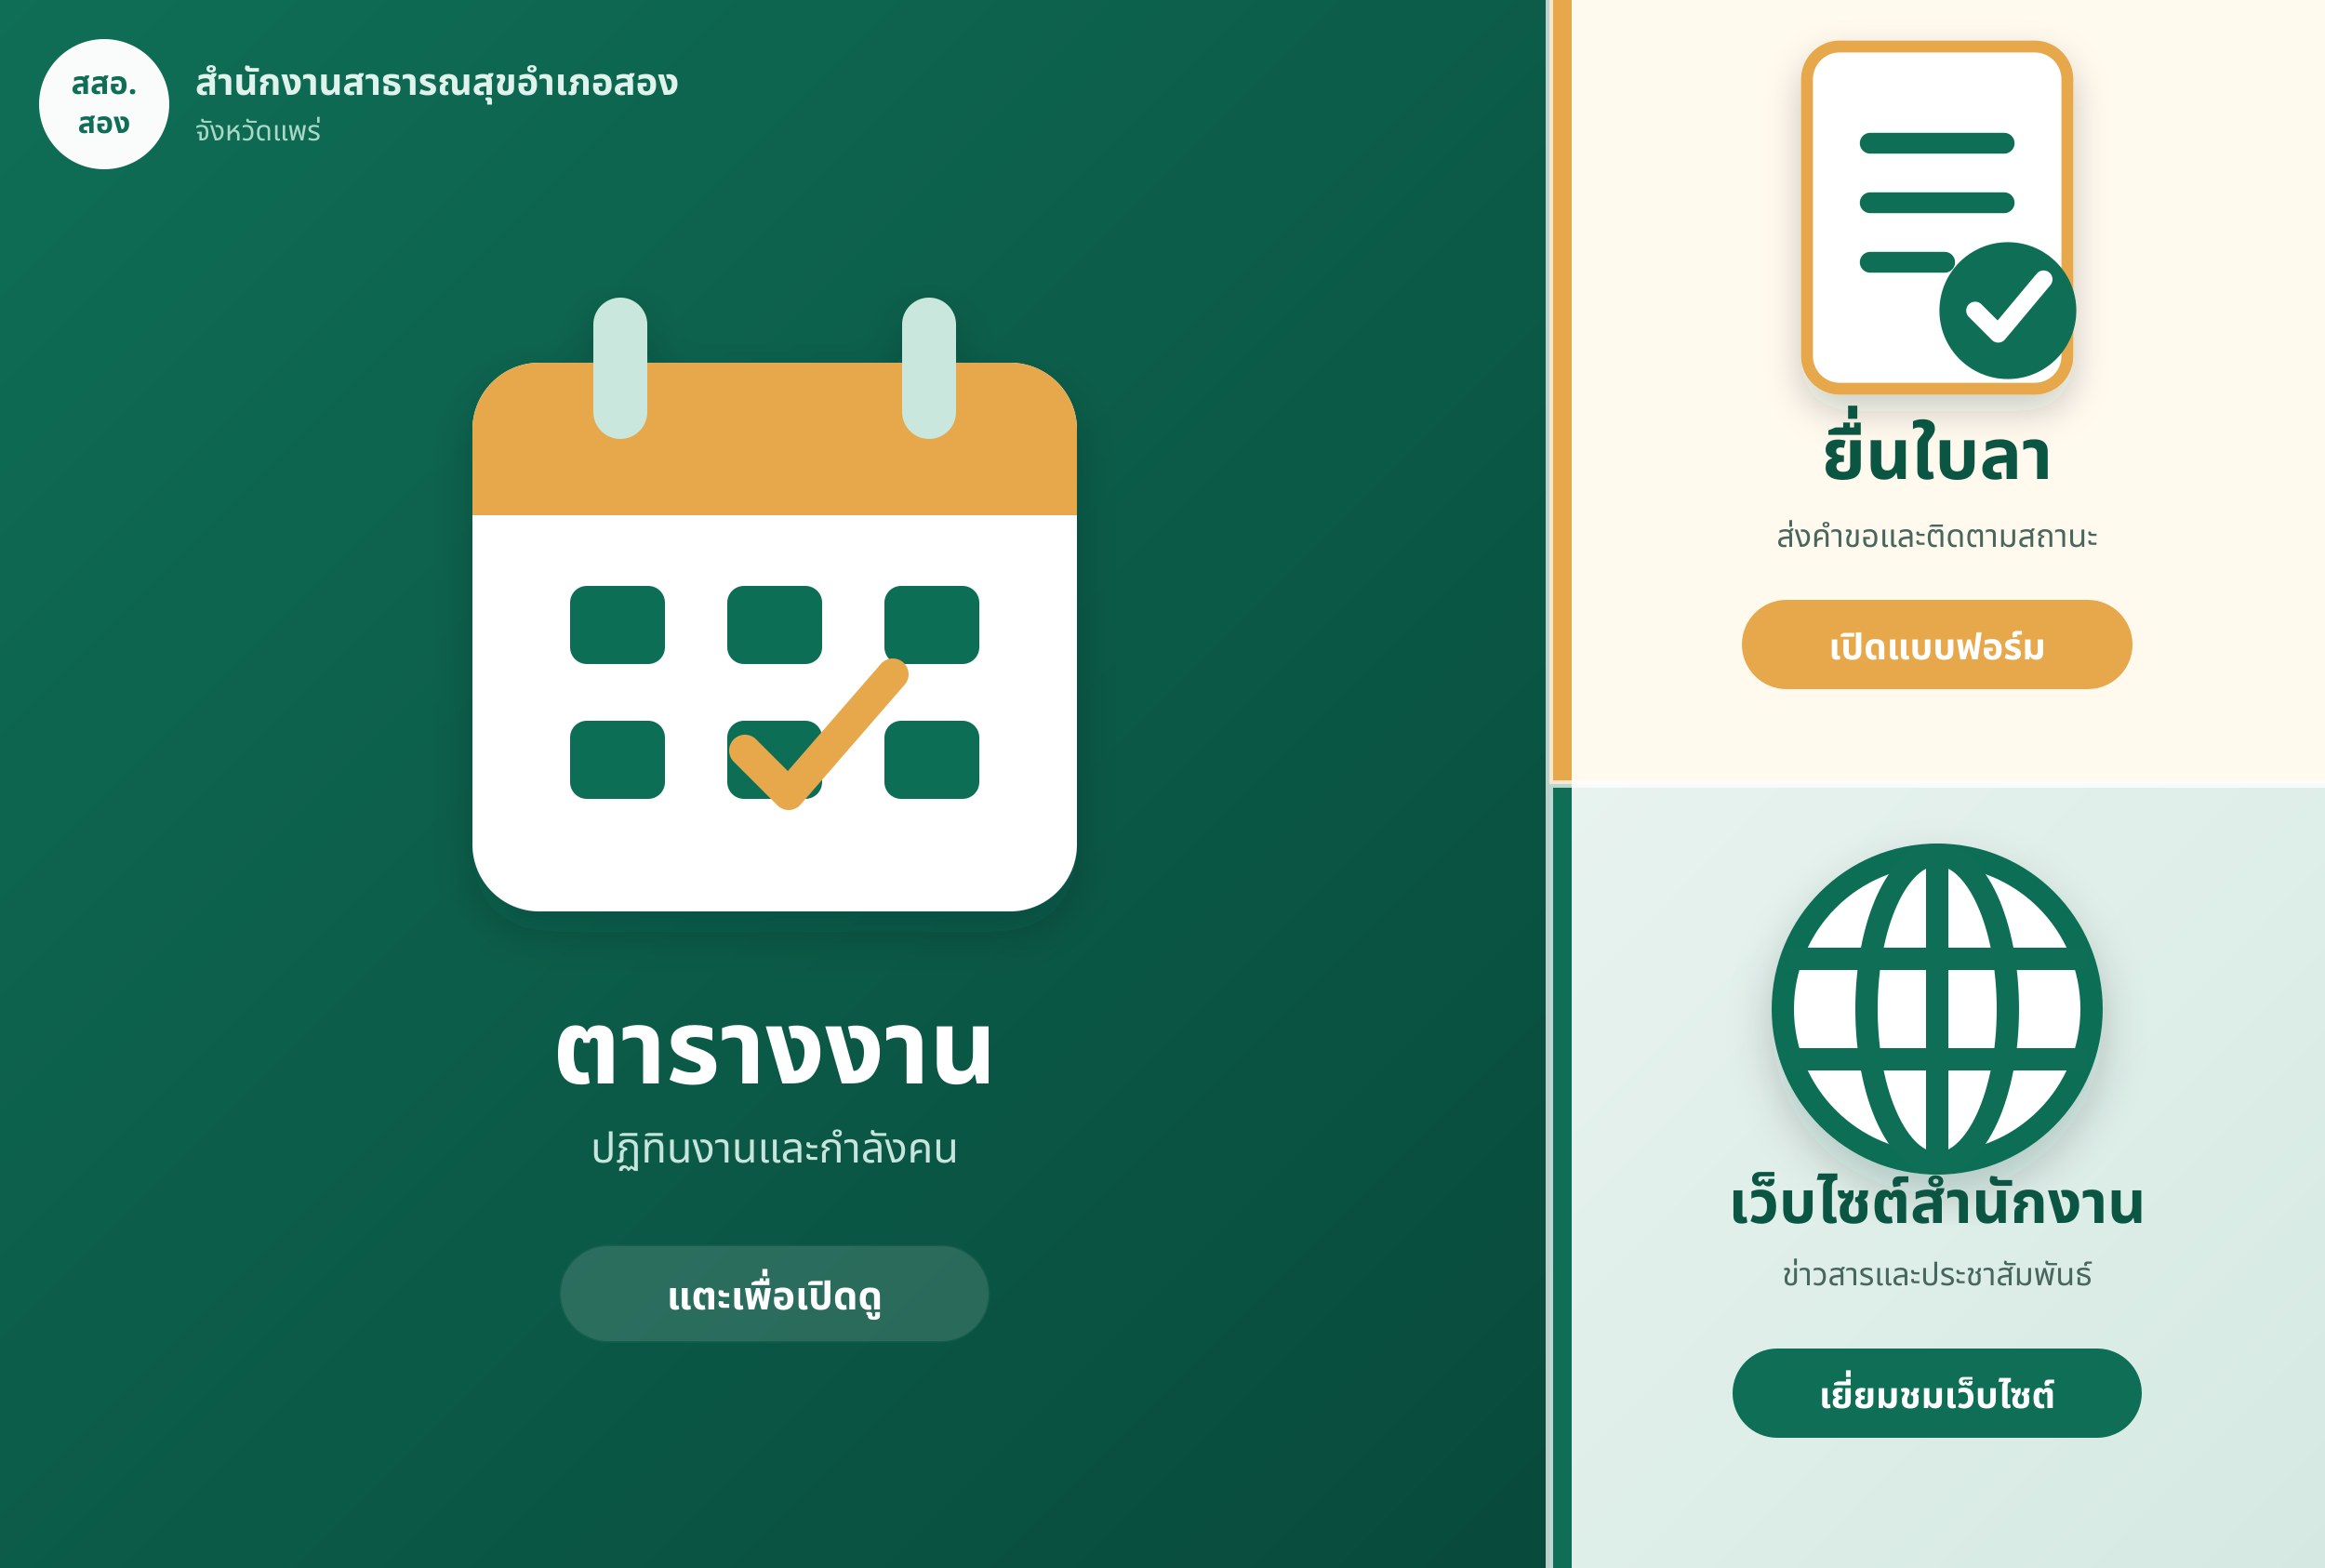
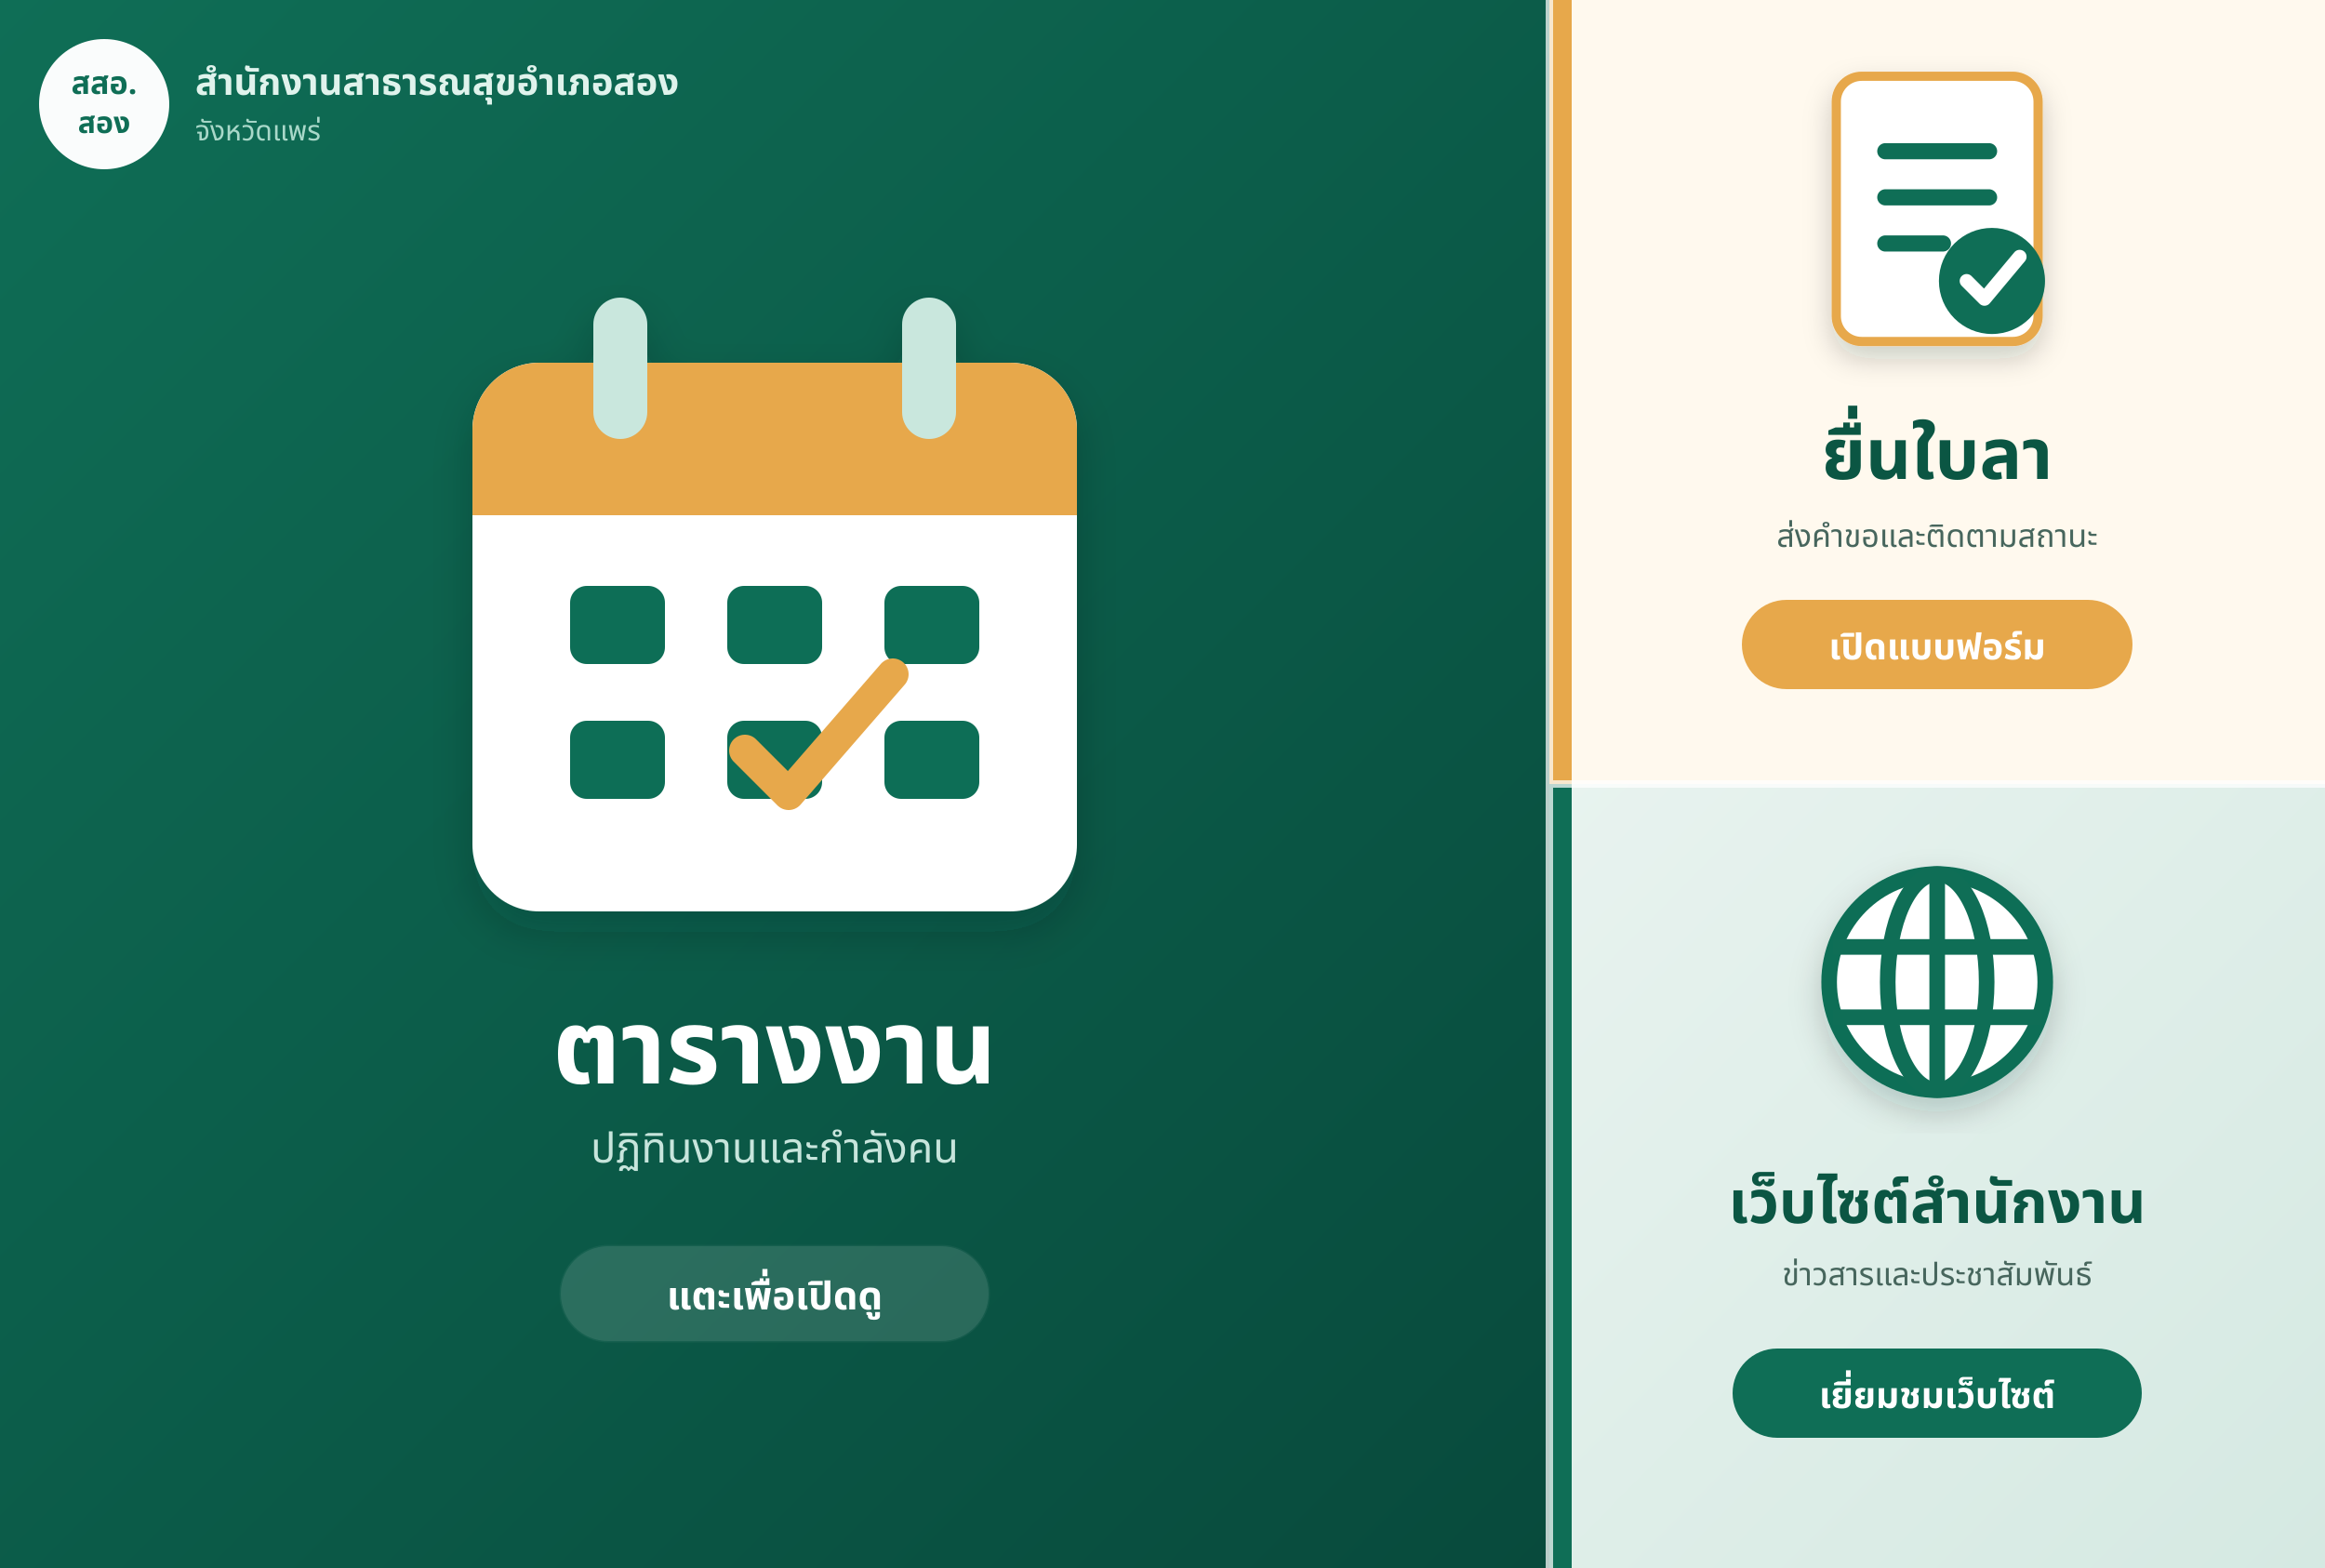
<svg xmlns="http://www.w3.org/2000/svg" width="2500" height="1686" viewBox="0 0 2500 1686">
  <defs>
    <linearGradient id="scheduleBg" x1="0" y1="0" x2="1" y2="1">
      <stop offset="0" stop-color="#0F6E56" />
      <stop offset="1" stop-color="#084A3C" />
    </linearGradient>
    <linearGradient id="websiteBg" x1="0" y1="0" x2="1" y2="1">
      <stop offset="0" stop-color="#E8F3EF" />
      <stop offset="1" stop-color="#D5E9E2" />
    </linearGradient>
    <filter id="shadow" x="-20%" y="-20%" width="140%" height="140%">
      <feDropShadow dx="0" dy="22" stdDeviation="24" flood-color="#062E26" flood-opacity=".20" />
    </filter>
  </defs>
  <rect width="1666" height="1686" fill="url(#scheduleBg)" />
  <circle cx="112" cy="112" r="70" fill="#FFFFFF" opacity=".98" />
  <text x="112" y="101" text-anchor="middle" fill="#0F6E56" font-family="Noto Sans Thai, sans-serif" font-size="34" font-weight="800">สสอ.</text>
  <text x="112" y="143" text-anchor="middle" fill="#0F6E56" font-family="Noto Sans Thai, sans-serif" font-size="32" font-weight="700">สอง</text>
  <text x="210" y="102" fill="#DFF3EC" font-family="Noto Sans Thai, sans-serif" font-size="40" font-weight="600">สำนักงานสาธารณสุขอำเภอสอง</text>
  <text x="210" y="151" fill="#A9D8C9" font-family="Noto Sans Thai, sans-serif" font-size="30">จังหวัดแพร่</text>
  <g transform="translate(508 320)" filter="url(#shadow)">
    <rect x="0" y="70" width="650" height="590" rx="72" fill="#FFFFFF" />
    <path d="M72 70h506a72 72 0 0 1 72 72v92H0v-92a72 72 0 0 1 72-72z" fill="#E7A84B" />
    <rect x="130" y="0" width="58" height="152" rx="29" fill="#C9E7DD" />
    <rect x="462" y="0" width="58" height="152" rx="29" fill="#C9E7DD" />
    <g fill="#0F6E56">
      <rect x="105" y="310" width="102" height="84" rx="18" />
      <rect x="274" y="310" width="102" height="84" rx="18" />
      <rect x="443" y="310" width="102" height="84" rx="18" />
      <rect x="105" y="455" width="102" height="84" rx="18" />
      <rect x="274" y="455" width="102" height="84" rx="18" />
      <rect x="443" y="455" width="102" height="84" rx="18" />
    </g>
    <path d="M293 487l47 47 112-129" fill="none" stroke="#E7A84B" stroke-width="34" stroke-linecap="round" stroke-linejoin="round" />
  </g>
  <text x="833" y="1165" text-anchor="middle" fill="#FFFFFF" font-family="Noto Sans Thai, sans-serif" font-size="112" font-weight="700">ตารางงาน</text>
  <text x="833" y="1250" text-anchor="middle" fill="#C7E5DC" font-family="Noto Sans Thai, sans-serif" font-size="45" font-weight="500">ปฏิทินงานและกำลังคน</text>
  <rect x="603" y="1340" width="460" height="102" rx="51" fill="#FFFFFF" opacity=".13" stroke="#FFFFFF" stroke-opacity=".35" stroke-width="3" />
  <text x="833" y="1408" text-anchor="middle" fill="#FFFFFF" font-family="Noto Sans Thai, sans-serif" font-size="42" font-weight="600">แตะเพื่อเปิดดู</text>
  <rect x="1666" width="834" height="843" fill="#FFF9EE" />
  <rect x="1666" width="24" height="843" fill="#E7A84B" />
-   <g transform="translate(1943 50) scale(.8)">
+   <g transform="translate(1974.5 82) scale(.62)">
    <rect x="0" y="0" width="350" height="460" rx="44" fill="#FFFFFF" stroke="#E7A84B" stroke-width="16" filter="url(#shadow)" />
    <path d="M85 130h180M85 210h180M85 290h100" stroke="#0F6E56" stroke-width="28" stroke-linecap="round" />
    <circle cx="270" cy="355" r="92" fill="#0F6E56" />
    <path d="M226 355l31 31 61-73" fill="none" stroke="#FFFFFF" stroke-width="24" stroke-linecap="round" stroke-linejoin="round" />
  </g>
  <text x="2083" y="515" text-anchor="middle" fill="#0B5643" font-family="Noto Sans Thai, sans-serif" font-size="76" font-weight="700">ยื่นใบลา</text>
  <text x="2083" y="588" text-anchor="middle" fill="#47665D" font-family="Noto Sans Thai, sans-serif" font-size="34" font-weight="500">ส่งคำขอและติดตามสถานะ</text>
  <rect x="1873" y="645" width="420" height="96" rx="48" fill="#E7A84B" />
  <text x="2083" y="709" text-anchor="middle" fill="#FFFFFF" font-family="Noto Sans Thai, sans-serif" font-size="39" font-weight="700">เปิดแบบฟอร์ม</text>
  <rect x="1666" y="843" width="834" height="843" fill="url(#websiteBg)" />
  <rect x="1666" y="843" width="24" height="843" fill="#0F6E56" />
-   <g transform="translate(1903 905)" fill="none" stroke="#0F6E56" stroke-width="24">
+   <g transform="translate(1957 930) scale(.7)" fill="none" stroke="#0F6E56" stroke-width="24">
    <circle cx="180" cy="180" r="166" fill="#FFFFFF" filter="url(#shadow)" />
    <ellipse cx="180" cy="180" rx="76" ry="166" />
    <path d="M20 126h320M20 234h320M180 14v332" />
  </g>
  <text x="2083" y="1315" text-anchor="middle" fill="#0B5643" font-family="Noto Sans Thai, sans-serif" font-size="64" font-weight="700">เว็บไซต์สำนักงาน</text>
  <text x="2083" y="1382" text-anchor="middle" fill="#47665D" font-family="Noto Sans Thai, sans-serif" font-size="34" font-weight="500">ข่าวสารและประชาสัมพันธ์</text>
  <rect x="1863" y="1450" width="440" height="96" rx="48" fill="#0F6E56" />
  <text x="2083" y="1514" text-anchor="middle" fill="#FFFFFF" font-family="Noto Sans Thai, sans-serif" font-size="39" font-weight="700">เยี่ยมชมเว็บไซต์</text>
  <path d="M1666 0v1686M1666 843h834" fill="none" stroke="#FFFFFF" stroke-opacity=".72" stroke-width="8" />
</svg>
